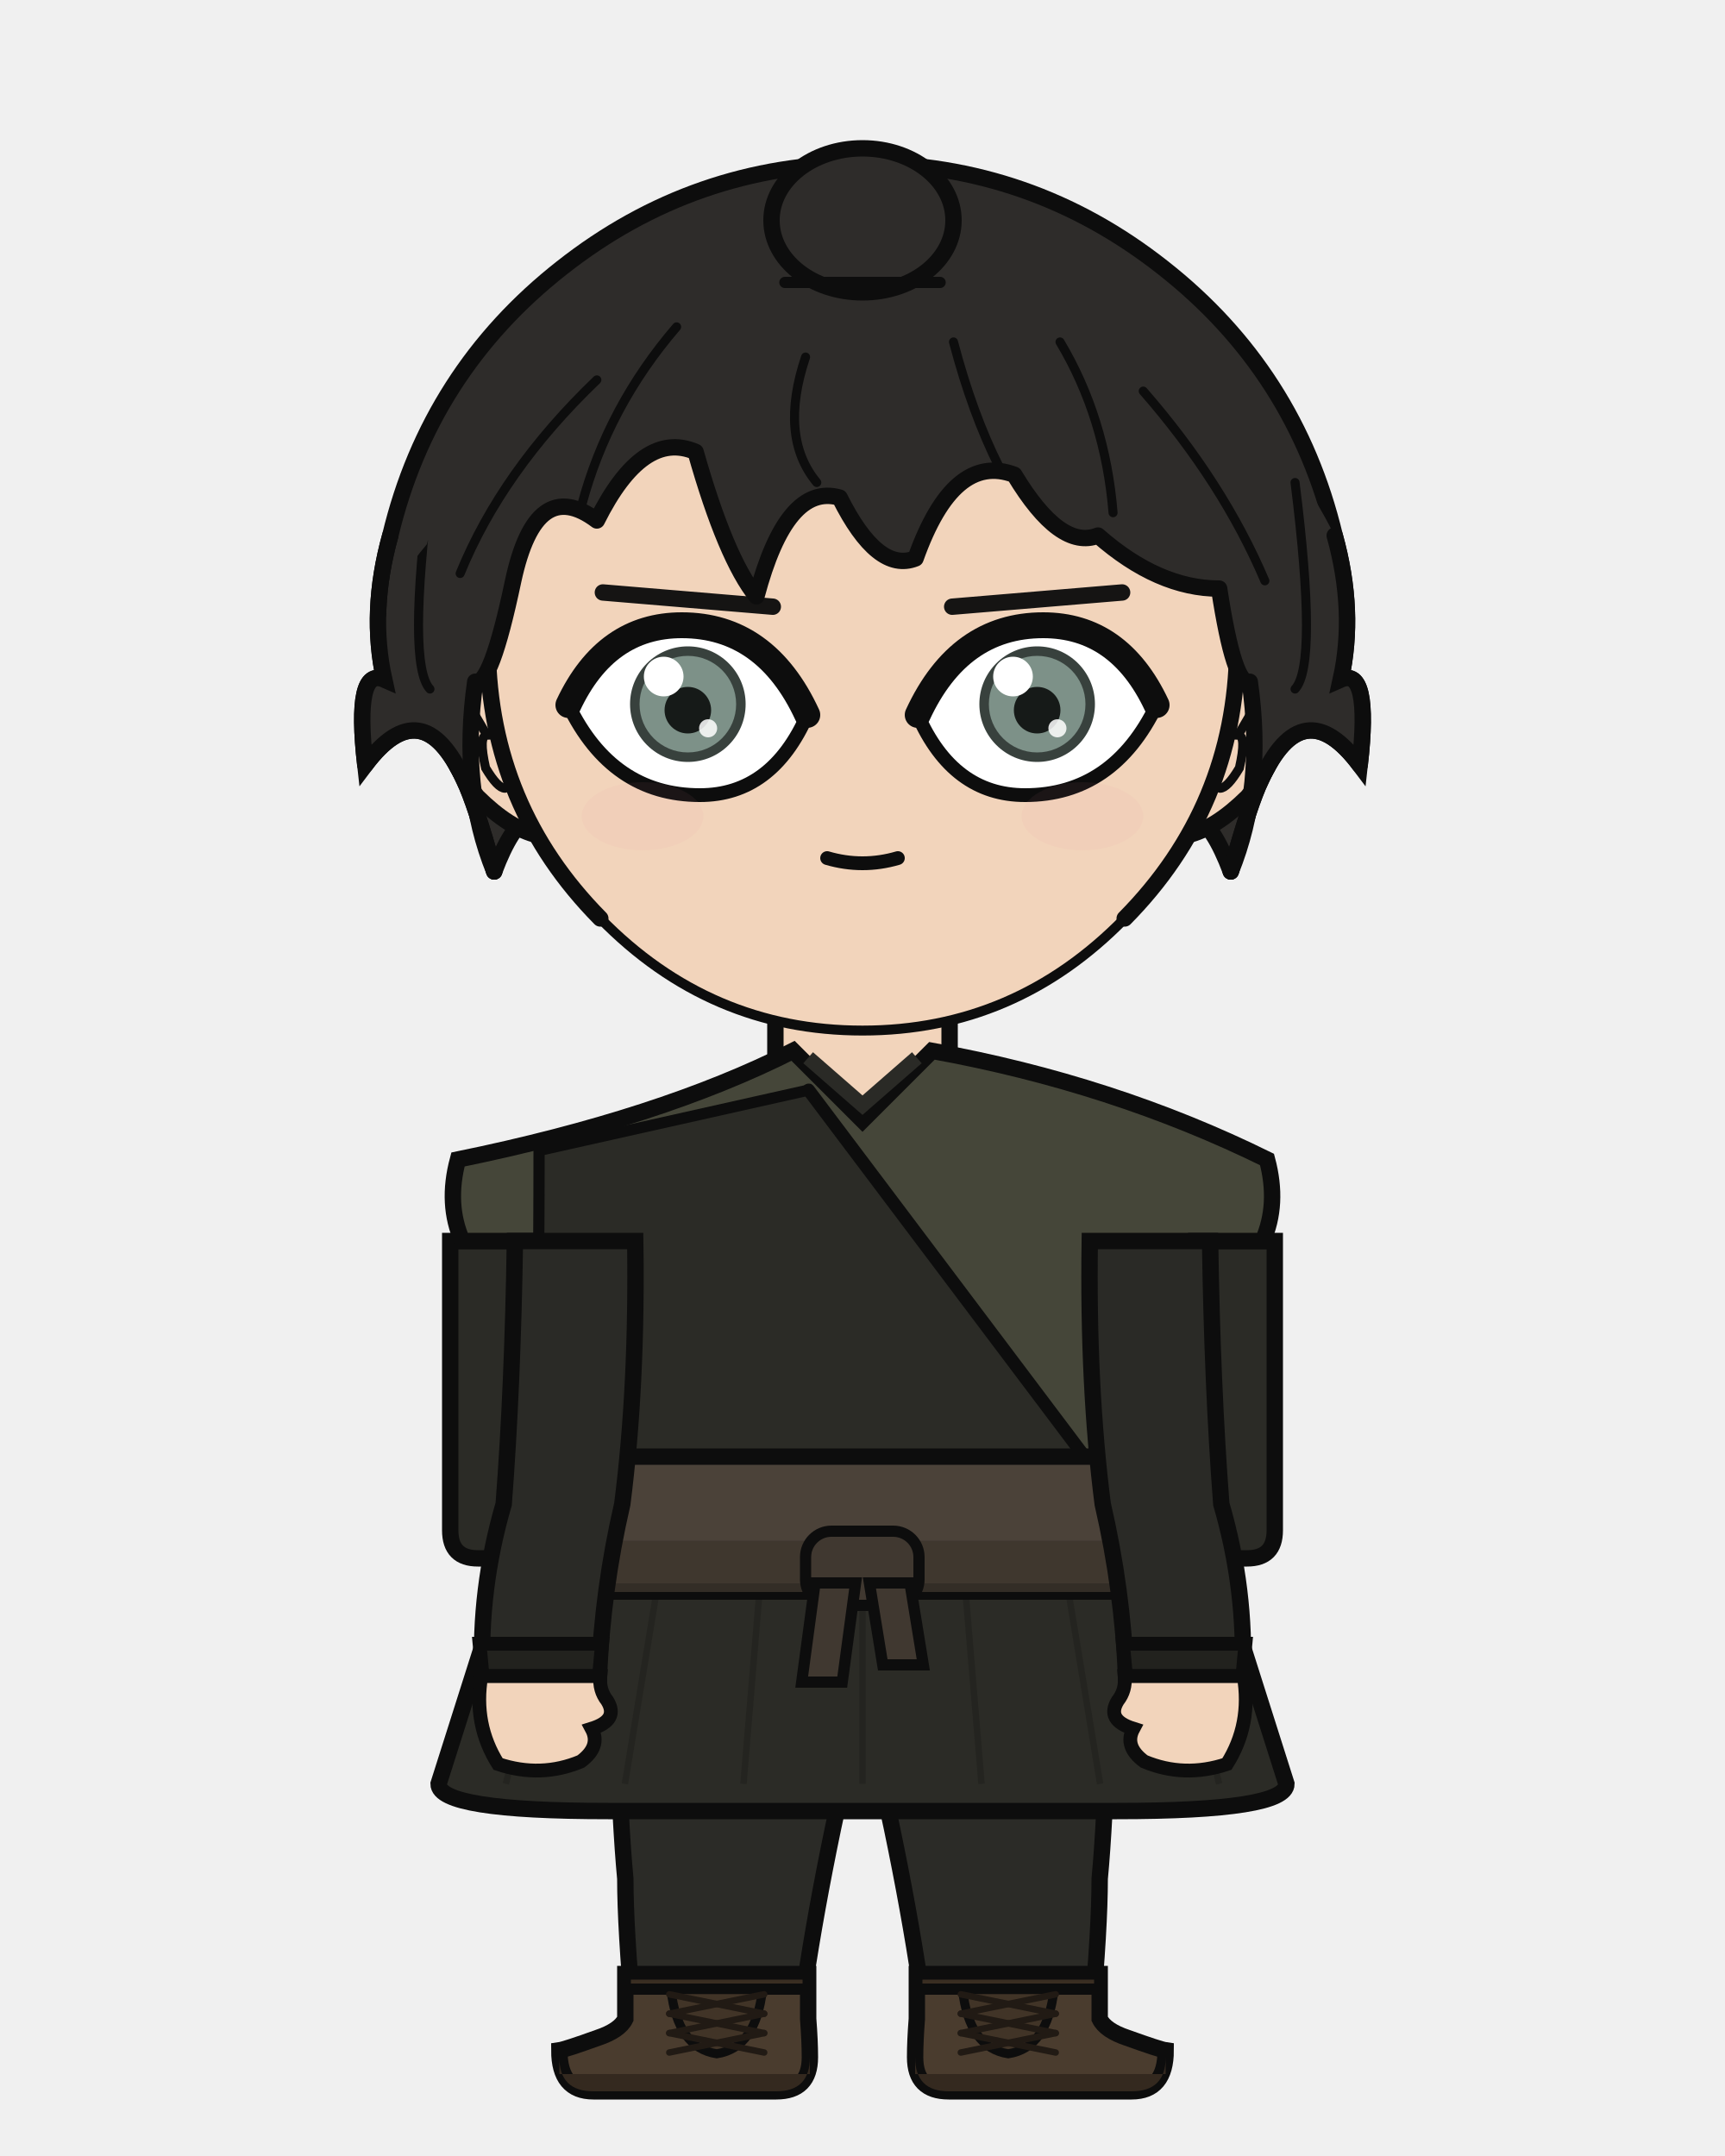
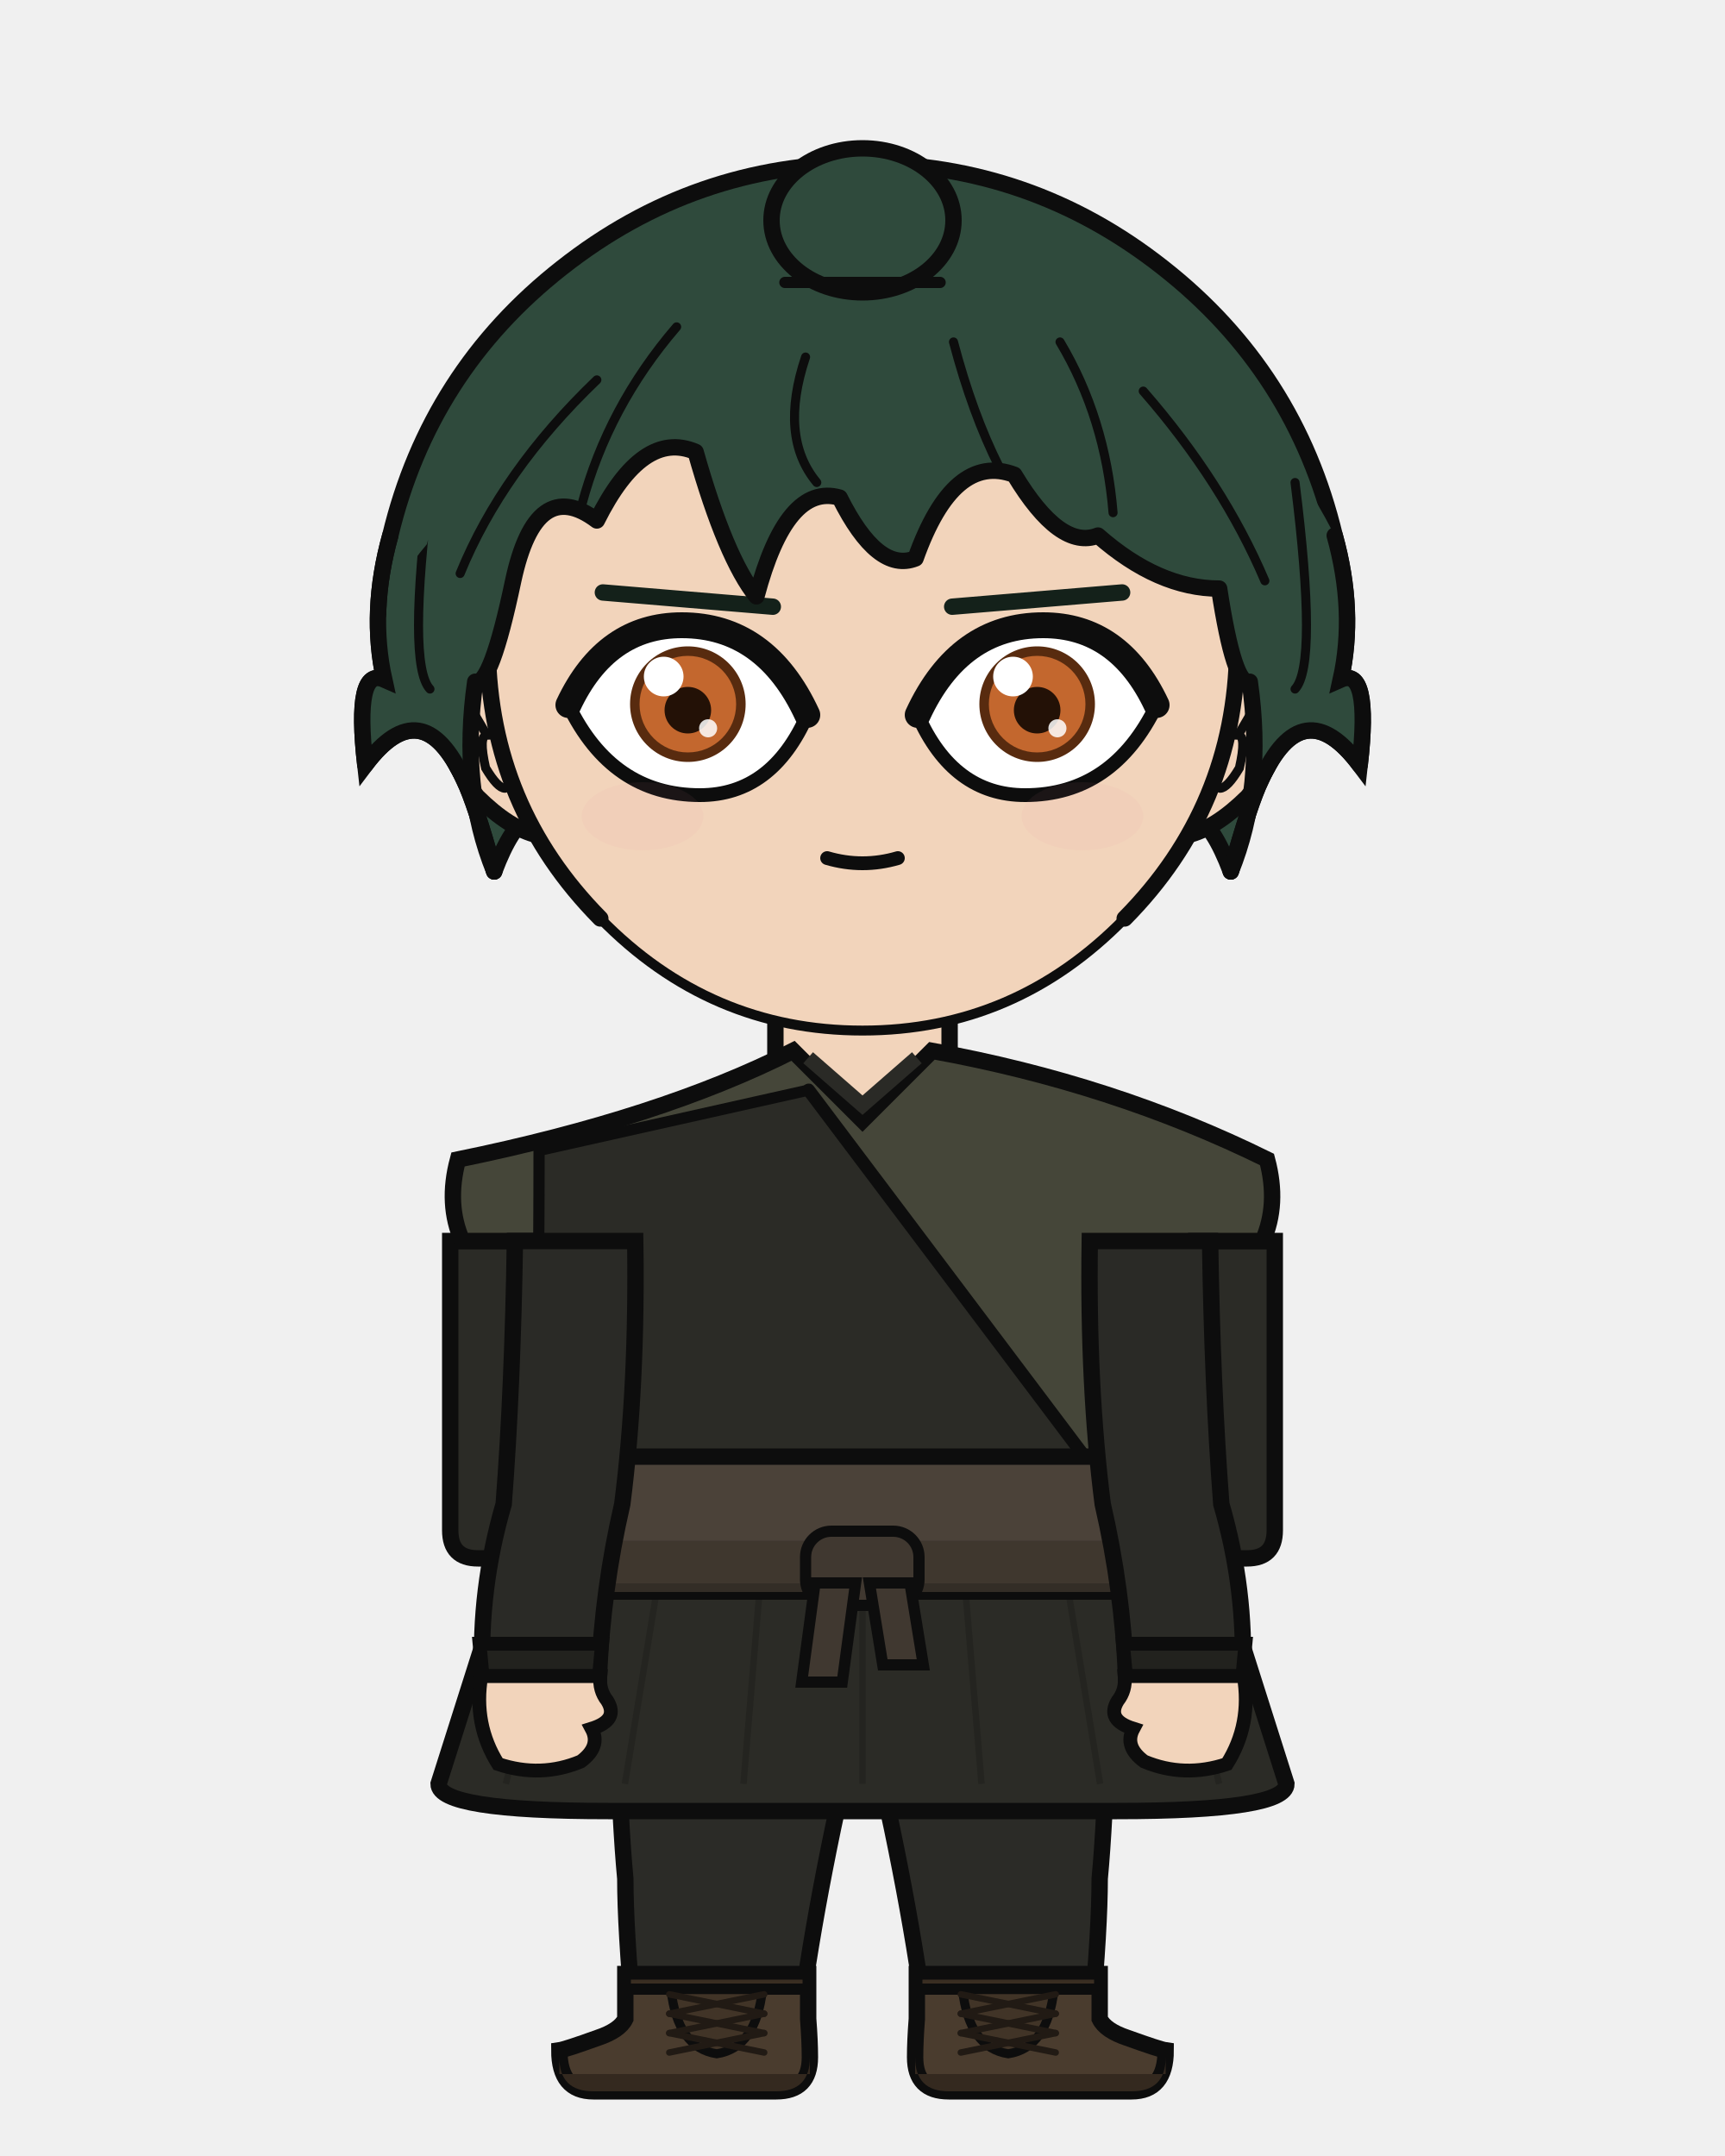
<svg xmlns="http://www.w3.org/2000/svg" width="400" height="500" viewBox="0 0 400 500">
  <defs>
    <clipPath id="hair-front">
      <path d="M 114.6 202.1 Q 106.7 182.7 110.2 158.1 Q 113.8 159.4 119.0 134.7 Q 124.3 110.1 138.4 120.7 Q 149.0 99.5 161.3 104.8 Q 168.3 129.5 175.4 138.3 Q 182.4 111.9 194.7 115.4 Q 203.5 133.0 212.3 129.5 Q 221.1 104.8 235.2 110.1 Q 245.8 127.7 254.6 124.2 Q 268.6 136.5 282.7 136.5 Q 286.2 159.4 289.8 158.1 Q 293.3 182.7 285.4 202.1 Q 289.8 186.2 292.4 180.9 Q 302.1 159.8 315.3 177.4 Q 317.9 154.5 310.9 157.6 Q 314.4 141.8 309.5 124.2 Q 292.5 91.3 264.3 69.0 Q 236.0 46.7 200.0 46.7 Q 164.0 46.7 135.7 69.0 Q 107.5 91.3 99.0 126.2 Q 85.6 141.8 89.1 157.6 Q 82.1 154.5 84.7 177.4 Q 97.9 159.8 107.6 180.9 Q 110.2 186.2 114.6 202.1 Z" />
    </clipPath>
  </defs>
-   <path d="M 90.5 124.2 Q 99.6 86.2 130.3 62.1 Q 161.0 37.9 200.0 37.9 Q 239.0 37.9 269.7 62.1 Q 300.4 86.2 309.5 124.2 Q 314.4 141.8 310.9 157.6 Q 317.9 154.5 315.3 177.4 Q 302.1 159.8 292.4 180.9 Q 289.8 186.2 285.4 202.1 Q 277.4 180.9 268.6 193.3 Q 259.8 198.5 247.5 223.2 Q 226.4 198.5 200.0 203.8 Q 173.6 198.5 152.5 223.2 Q 140.2 198.5 131.4 193.3 Q 122.6 180.9 114.6 202.1 Q 110.2 186.2 107.6 180.9 Q 97.9 159.8 84.7 177.4 Q 82.1 154.5 89.1 157.6 Q 85.6 141.8 90.5 124.2 Z" fill="#2e2c2a" />
+   <path d="M 90.5 124.2 Q 99.6 86.2 130.3 62.1 Q 161.0 37.9 200.0 37.9 Q 239.0 37.9 269.7 62.1 Q 300.4 86.2 309.5 124.2 Q 314.4 141.8 310.9 157.6 Q 317.9 154.5 315.3 177.4 Q 302.1 159.8 292.4 180.9 Q 289.8 186.2 285.4 202.1 Q 277.4 180.9 268.6 193.3 Q 259.8 198.5 247.5 223.2 Q 226.4 198.5 200.0 203.8 Q 173.6 198.5 152.5 223.2 Q 140.2 198.5 131.4 193.3 Q 122.6 180.9 114.6 202.1 Q 110.2 186.2 107.6 180.9 Q 97.9 159.8 84.7 177.4 Q 82.1 154.5 89.1 157.6 Q 85.6 141.8 90.5 124.2 Z" fill="#2f4a3c" />
  <path d="M 90.5 124.2 Q 99.6 86.2 130.3 62.1 Q 161.0 37.9 200.0 37.9 Q 239.0 37.9 269.7 62.1 Q 300.4 86.2 309.5 124.2 Q 314.4 141.8 310.9 157.6 Q 317.9 154.5 315.3 177.4 Q 302.1 159.8 292.4 180.9 Q 289.8 186.2 285.4 202.1 Q 277.4 180.9 268.6 193.3 Q 259.8 198.5 247.5 223.2 Q 226.4 198.5 200.0 203.8 Q 173.6 198.5 152.5 223.2 Q 140.2 198.5 131.4 193.3 Q 122.6 180.9 114.6 202.1 Q 110.2 186.2 107.6 180.9 Q 97.9 159.8 84.7 177.4 Q 82.1 154.5 89.1 157.6 Q 85.6 141.8 90.5 124.2 Z" fill="none" stroke="#0d0d0d" stroke-width="3.8" stroke-linecap="round" stroke-linejoin="round" />
  <rect x="179.8" y="225.4" width="40.3" height="40.5" rx="14.1" fill="#f2d4bb" />
  <line x1="179.8" y1="225.4" x2="179.8" y2="265.9" stroke="#0d0d0d" stroke-width="3.8" />
  <line x1="220.2" y1="225.4" x2="220.2" y2="265.9" stroke="#0d0d0d" stroke-width="3.8" />
  <path d="M 142.6 350.6 L 257.4 350.6 Q 257.4 410.2 255.0 435.7 Q 255.0 447.1 253.1 468.2 L 214.5 468.2 Q 210.2 435.7 200.0 393.8 Q 189.8 435.7 185.5 468.2 L 146.9 468.2 Q 145.0 447.1 145.0 435.7 Q 142.6 410.2 142.6 350.6 Z" fill="#2b2b27" stroke="#0d0d0d" stroke-width="3.8" stroke-linejoin="round" />
  <line x1="200.0" y1="355.8" x2="200.0" y2="393.8" stroke="#22221f" stroke-width="1.7" opacity="0.8" />
  <path d="M 145.0 357.5 Q 156.8 370.5 168.5 387.7" fill="none" stroke="#22221f" stroke-width="1.7" opacity="0.8" />
  <path d="M 255.0 357.5 Q 243.2 370.5 231.5 387.7" fill="none" stroke="#22221f" stroke-width="1.7" opacity="0.8" />
  <path d="M 187.4 457.8 L 187.4 468.2 Q 187.8 473.3 187.8 477.1 Q 187.8 485.0 180.0 485.0 L 137.6 485.0 Q 129.7 485.0 129.7 475.5 Q 131.1 475.3 138.6 472.6 Q 143.7 470.9 145.0 468.2 L 145.0 457.8 Z" fill="#4a3c2e" stroke="#0d0d0d" stroke-width="3.8" />
  <path d="M 187.8 481.0 L 129.7 481.0 L 129.7 477.1 Q 129.7 485.0 137.6 485.0 L 180.0 485.0 Q 187.8 485.0 187.8 477.1 Z" fill="#34291f" />
  <rect x="145.0" y="457.8" width="42.4" height="3.5" fill="#3a2e22" stroke="#0d0d0d" stroke-width="2.6" />
  <path d="M 155.6 461.4 L 176.8 461.4 Q 175.3 474.9 166.2 476.3 Q 157.1 474.9 155.6 461.4 Z" fill="#413427" stroke="#0d0d0d" stroke-width="2.1" />
  <line x1="177.2" y1="462.5" x2="155.2" y2="467.0" stroke="#211a14" stroke-width="1.5" stroke-linecap="round" />
  <line x1="155.2" y1="462.5" x2="177.2" y2="467.0" stroke="#211a14" stroke-width="1.5" stroke-linecap="round" />
  <line x1="177.2" y1="467.0" x2="155.2" y2="471.5" stroke="#211a14" stroke-width="1.5" stroke-linecap="round" />
  <line x1="155.2" y1="467.0" x2="177.2" y2="471.5" stroke="#211a14" stroke-width="1.5" stroke-linecap="round" />
  <line x1="177.2" y1="471.5" x2="155.2" y2="476.0" stroke="#211a14" stroke-width="1.5" stroke-linecap="round" />
  <line x1="155.2" y1="471.5" x2="177.2" y2="476.0" stroke="#211a14" stroke-width="1.5" stroke-linecap="round" />
  <path d="M 212.6 457.8 L 212.6 468.2 Q 212.2 473.3 212.2 477.1 Q 212.2 485.0 220.0 485.0 L 262.4 485.0 Q 270.3 485.0 270.3 475.5 Q 268.9 475.3 261.4 472.6 Q 256.3 470.9 255.0 468.2 L 255.0 457.8 Z" fill="#4a3c2e" stroke="#0d0d0d" stroke-width="3.8" />
  <path d="M 212.2 481.0 L 270.3 481.0 L 270.3 477.1 Q 270.3 485.0 262.4 485.0 L 220.0 485.0 Q 212.2 485.0 212.2 477.1 Z" fill="#34291f" />
  <rect x="212.6" y="457.8" width="42.4" height="3.5" fill="#3a2e22" stroke="#0d0d0d" stroke-width="2.6" />
  <path d="M 223.2 461.4 L 244.4 461.4 Q 242.9 474.9 233.8 476.3 Q 224.7 474.9 223.2 461.4 Z" fill="#413427" stroke="#0d0d0d" stroke-width="2.1" />
  <line x1="244.8" y1="462.5" x2="222.8" y2="467.0" stroke="#211a14" stroke-width="1.5" stroke-linecap="round" />
  <line x1="222.8" y1="462.5" x2="244.8" y2="467.0" stroke="#211a14" stroke-width="1.5" stroke-linecap="round" />
  <line x1="244.8" y1="467.0" x2="222.8" y2="471.5" stroke="#211a14" stroke-width="1.5" stroke-linecap="round" />
  <line x1="222.8" y1="467.0" x2="244.8" y2="471.5" stroke="#211a14" stroke-width="1.5" stroke-linecap="round" />
  <line x1="244.8" y1="471.5" x2="222.8" y2="476.0" stroke="#211a14" stroke-width="1.5" stroke-linecap="round" />
  <line x1="222.8" y1="471.5" x2="244.8" y2="476.0" stroke="#211a14" stroke-width="1.5" stroke-linecap="round" />
  <path d="M 122.3 348.8 L 101.7 413.7 Q 101.7 420.0 141.0 420.0 L 259.0 420.0 Q 298.3 420.0 298.3 413.7 L 277.7 348.8 Z" fill="#2b2b26" stroke="#0d0d0d" stroke-width="3.8" />
  <line x1="133.4" y1="348.8" x2="117.3" y2="413.7" stroke="#22221e" stroke-width="1.5" opacity="0.75" />
  <line x1="155.6" y1="348.8" x2="144.9" y2="413.7" stroke="#22221e" stroke-width="1.5" opacity="0.75" />
  <line x1="177.8" y1="348.8" x2="172.4" y2="413.7" stroke="#22221e" stroke-width="1.5" opacity="0.75" />
  <line x1="200.0" y1="348.8" x2="200.0" y2="413.7" stroke="#22221e" stroke-width="1.5" opacity="0.75" />
  <line x1="222.2" y1="348.8" x2="227.6" y2="413.7" stroke="#22221e" stroke-width="1.5" opacity="0.75" />
  <line x1="244.4" y1="348.8" x2="255.1" y2="413.7" stroke="#22221e" stroke-width="1.5" opacity="0.75" />
  <line x1="266.6" y1="348.8" x2="282.7" y2="413.7" stroke="#22221e" stroke-width="1.5" opacity="0.75" />
  <path d="M 122.9 287.8 L 104.4 287.8 L 104.4 354.9 Q 104.4 361.4 110.8 361.4 L 122.9 361.4 Z" fill="#2b2b26" stroke="#0d0d0d" stroke-width="3.8" />
  <path d="M 277.1 287.8 L 295.6 287.8 L 295.6 354.9 Q 295.6 361.4 289.2 361.4 L 277.1 361.4 Z" fill="#2b2b26" stroke="#0d0d0d" stroke-width="3.8" />
  <path d="M 183.9 243.7 Q 153.1 259.3 106.2 268.9 Q 103.4 279.3 107.2 287.8 L 122.6 287.8 Q 122.6 321.4 121.3 348.8 Q 120.5 349.8 120.5 350.6 L 279.5 350.6 Q 279.5 349.8 278.7 348.8 Q 277.4 321.4 277.4 287.8 L 292.8 287.8 Q 296.6 279.3 293.8 268.9 Q 258.1 251.3 216.1 243.7 L 200.0 259.8 Z" fill="#454639" stroke="#0d0d0d" stroke-width="3.8" />
  <path d="M 187.4 245.3 L 200.0 256.3 L 212.6 245.3" fill="none" stroke="#2a2a26" stroke-width="3.4" />
  <path d="M 187.5 252.8 L 125.0 266.8 Q 125.0 348.8 121.3 344.6 L 256.6 344.6 Z" fill="#2b2b26" stroke="#0d0d0d" stroke-width="2.6" />
  <path d="M 187.5 252.8 L 256.6 344.6" fill="none" stroke="#0d0d0d" stroke-width="3.0" stroke-linecap="round" />
  <rect x="119.0" y="337.8" width="162.1" height="31.3" rx="5.6" fill="#4b4239" stroke="#0d0d0d" stroke-width="3.8" />
  <rect x="119.0" y="357.3" width="162.1" height="11.9" rx="5.6" fill="#3c342c" opacity="0.8" />
  <rect x="186.8" y="355.1" width="26.3" height="17.2" rx="6.0" fill="#403830" stroke="#0d0d0d" stroke-width="2.6" />
  <path d="M 189.0 367.1 L 198.4 367.1 L 195.3 390.1 L 185.9 390.1 Z" fill="#403830" stroke="#0d0d0d" stroke-width="2.6" />
  <path d="M 201.6 367.1 L 211.0 367.1 L 214.1 386.1 L 204.7 386.1 Z" fill="#403830" stroke="#0d0d0d" stroke-width="2.6" />
  <path d="M 147.3 287.8 L 119.4 287.8 Q 118.9 321.4 116.8 348.8 Q 111.0 368.7 111.9 388.7 L 138.9 388.7 Q 139.7 368.7 144.3 348.8 Q 147.8 321.4 147.3 287.8 Z" fill="#2a2a26" stroke="#0d0d0d" stroke-width="3.8" />
  <path d="M 111.2 381.2 L 139.6 381.2 L 138.9 388.7 L 111.9 388.7 Z" fill="#22221e" stroke="#0d0d0d" stroke-width="3.2" />
  <path d="M 111.6 388.7 Q 109.7 399.9 115.5 409.1 Q 125.4 412.4 134.7 408.5 Q 139.4 405.0 137.2 400.9 Q 143.6 398.9 140.8 394.4 Q 138.9 392.0 139.2 388.7 Z" fill="#f2d4bb" stroke="#0d0d0d" stroke-width="3.2" />
  <path d="M 252.7 287.8 L 280.6 287.8 Q 281.1 321.4 283.2 348.8 Q 289.0 368.7 288.1 388.7 L 261.1 388.7 Q 260.3 368.7 255.7 348.8 Q 252.2 321.4 252.7 287.8 Z" fill="#2a2a26" stroke="#0d0d0d" stroke-width="3.8" />
  <path d="M 260.4 381.2 L 288.8 381.2 L 288.1 388.7 L 261.1 388.7 Z" fill="#22221e" stroke="#0d0d0d" stroke-width="3.2" />
  <path d="M 288.4 388.7 Q 290.3 399.9 284.5 409.1 Q 274.6 412.4 265.3 408.5 Q 260.6 405.0 262.8 400.9 Q 256.4 398.9 259.2 394.4 Q 261.1 392.0 260.8 388.7 Z" fill="#f2d4bb" stroke="#0d0d0d" stroke-width="3.2" />
  <path d="M 113.1 153.2 Q 108.1 153.5 104.9 158.7 Q 102.2 164.3 104.0 173.5 Q 106.7 180.0 110.7 184.8 Q 118.2 192.2 124.7 193.7 Z" fill="#f2d4bb" />
  <path d="M 113.1 153.2 Q 108.1 153.5 104.9 158.7 Q 102.2 164.3 104.0 173.5 Q 106.7 180.0 110.7 184.8 Q 118.2 192.2 124.7 193.7" fill="none" stroke="#0d0d0d" stroke-width="3.8" stroke-linecap="round" />
  <path d="M 106.6 169.6 Q 105.6 165.1 106.4 163.5 Q 107.3 162.5 108.9 163.7 Q 110.8 166.9 112.9 170.5 Q 110.9 170.6 112.6 178.1 Q 115.4 182.8 117.1 182.8" fill="none" stroke="#0d0d0d" stroke-width="2.1" stroke-linecap="round" />
  <path d="M 286.9 153.2 Q 291.9 153.5 295.1 158.7 Q 297.8 164.3 296.0 173.5 Q 293.3 180.0 289.3 184.8 Q 281.8 192.2 275.3 193.7 Z" fill="#f2d4bb" />
  <path d="M 286.9 153.2 Q 291.9 153.5 295.1 158.7 Q 297.8 164.3 296.0 173.5 Q 293.3 180.0 289.3 184.8 Q 281.8 192.2 275.3 193.7" fill="none" stroke="#0d0d0d" stroke-width="3.8" stroke-linecap="round" />
  <path d="M 293.4 169.6 Q 294.4 165.1 293.6 163.5 Q 292.7 162.5 291.1 163.7 Q 289.2 166.9 287.1 170.5 Q 289.1 170.6 287.4 178.1 Q 284.6 182.8 282.9 182.8" fill="none" stroke="#0d0d0d" stroke-width="2.1" stroke-linecap="round" />
  <path d="M 200.0 62.6 Q 236.1 62.6 261.6 88.3 Q 287.1 114.1 286.9 150.6 Q 286.4 187.1 260.8 213.0 Q 235.4 239.0 200.0 239.0 Q 164.6 239.0 139.2 213.0 Q 113.6 187.1 113.1 150.6 Q 112.9 114.1 138.4 88.3 Q 163.9 62.6 200.0 62.6 Z" fill="#f2d4bb" />
  <path d="M 139.2 213.0 Q 113.6 187.1 113.1 150.6 Q 112.9 114.1 138.4 88.3 Q 163.9 62.6 200.0 62.6 Q 236.1 62.6 261.6 88.3 Q 287.1 114.1 286.9 150.6 Q 286.4 187.1 260.8 213.0" fill="none" stroke="#0d0d0d" stroke-width="3.8" stroke-linecap="round" />
  <path d="M 260.8 213.0 Q 235.4 239.0 200.0 239.0 Q 164.6 239.0 139.2 213.0" fill="none" stroke="#0d0d0d" stroke-width="2.3" stroke-linecap="round" />
-   <line x1="179.2" y1="140.7" x2="139.8" y2="137.4" stroke="#151413" stroke-width="3.8" stroke-linecap="round" />
+   <line x1="179.2" y1="140.7" x2="139.8" y2="137.4" stroke="#14211a" stroke-width="3.8" stroke-linecap="round" />
  <defs>
    <clipPath id="eye-l">
      <path d="M 187.2 165.8 Q 177.6 145.0 158.1 145.0 Q 140.5 145.0 131.8 163.5 Q 141.9 184.4 162.3 184.4 Q 179.0 184.4 187.2 165.8 Z" />
    </clipPath>
  </defs>
  <path d="M 187.2 165.8 Q 177.6 145.0 158.1 145.0 Q 140.5 145.0 131.8 163.5 Q 141.9 184.4 162.3 184.4 Q 179.0 184.4 187.2 165.8 Z" fill="white" stroke="#0d0d0d" stroke-width="3.2" />
  <g clip-path="url(#eye-l)">
-     <circle cx="159.5" cy="163.3" r="13.4" fill="#38413d" />
-     <circle cx="159.5" cy="163.3" r="11.2" fill="#7d9188" />
-     <circle cx="159.5" cy="164.7" r="5.4" fill="#161a18" />
+     <circle cx="159.5" cy="163.3" r="13.4" fill="#582b0f" />
+     <circle cx="159.5" cy="163.3" r="11.2" fill="#c3672e" />
+     <circle cx="159.5" cy="164.7" r="5.4" fill="#231106" />
    <circle cx="153.9" cy="156.9" r="4.6" fill="white" />
    <circle cx="164.2" cy="168.9" r="2.1" fill="white" opacity="0.85" />
  </g>
  <path d="M 187.2 165.8 Q 177.6 145.0 158.1 145.0 Q 140.5 145.0 131.8 163.5" fill="none" stroke="#0d0d0d" stroke-width="6.0" stroke-linecap="round" />
-   <line x1="220.8" y1="140.7" x2="260.2" y2="137.4" stroke="#151413" stroke-width="3.8" stroke-linecap="round" />
+   <line x1="220.8" y1="140.7" x2="260.2" y2="137.4" stroke="#14211a" stroke-width="3.8" stroke-linecap="round" />
  <defs>
    <clipPath id="eye-r">
      <path d="M 212.8 165.8 Q 222.4 145.0 241.9 145.0 Q 259.5 145.0 268.2 163.5 Q 258.1 184.4 237.7 184.4 Q 221.0 184.4 212.8 165.8 Z" />
    </clipPath>
  </defs>
  <path d="M 212.8 165.8 Q 222.4 145.0 241.9 145.0 Q 259.5 145.0 268.2 163.5 Q 258.1 184.4 237.7 184.4 Q 221.0 184.4 212.8 165.8 Z" fill="white" stroke="#0d0d0d" stroke-width="3.2" />
  <g clip-path="url(#eye-r)">
-     <circle cx="240.5" cy="163.3" r="13.4" fill="#38413d" />
-     <circle cx="240.5" cy="163.3" r="11.2" fill="#7d9188" />
-     <circle cx="240.5" cy="164.7" r="5.4" fill="#161a18" />
+     <circle cx="240.5" cy="163.3" r="13.4" fill="#582b0f" />
+     <circle cx="240.5" cy="163.3" r="11.2" fill="#c3672e" />
+     <circle cx="240.5" cy="164.7" r="5.4" fill="#231106" />
    <circle cx="234.9" cy="156.9" r="4.6" fill="white" />
    <circle cx="245.2" cy="168.9" r="2.1" fill="white" opacity="0.85" />
  </g>
  <path d="M 212.8 165.8 Q 222.4 145.0 241.9 145.0 Q 259.5 145.0 268.2 163.5" fill="none" stroke="#0d0d0d" stroke-width="6.0" stroke-linecap="round" />
  <path d="M 191.8 199.0 Q 200.0 201.4 208.2 199.0" fill="none" stroke="#0d0d0d" stroke-width="3.2" stroke-linecap="round" />
  <ellipse cx="149.0" cy="189.3" rx="14.1" ry="7.9" fill="#e8879a" opacity="0.07" />
  <ellipse cx="251.0" cy="189.3" rx="14.1" ry="7.9" fill="#e8879a" opacity="0.07" />
-   <path d="M 114.6 202.1 Q 106.7 182.7 110.2 158.1 Q 113.8 159.4 119.0 134.7 Q 124.3 110.1 138.4 120.7 Q 149.0 99.5 161.3 104.8 Q 168.3 129.5 175.4 138.3 Q 182.4 111.9 194.7 115.4 Q 203.5 133.0 212.3 129.5 Q 221.1 104.8 235.2 110.1 Q 245.8 127.7 254.6 124.2 Q 268.6 136.5 282.7 136.5 Q 286.2 159.4 289.8 158.1 Q 293.3 182.7 285.4 202.1 Q 289.8 186.2 292.4 180.9 Q 302.1 159.8 315.3 177.4 Q 317.9 154.5 310.9 157.6 Q 314.4 141.8 309.5 124.2 Q 292.5 91.3 264.3 69.0 Q 236.0 46.7 200.0 46.7 Q 164.0 46.7 135.7 69.0 Q 107.5 91.3 99.0 126.2 Q 85.6 141.8 89.1 157.6 Q 82.1 154.5 84.7 177.4 Q 97.9 159.8 107.6 180.9 Q 110.2 186.2 114.6 202.1 Z" fill="#2e2c2a" />
+   <path d="M 114.6 202.1 Q 106.7 182.7 110.2 158.1 Q 113.8 159.4 119.0 134.7 Q 124.3 110.1 138.4 120.7 Q 149.0 99.5 161.3 104.8 Q 168.3 129.5 175.4 138.3 Q 182.4 111.9 194.7 115.4 Q 203.5 133.0 212.3 129.5 Q 221.1 104.8 235.2 110.1 Q 245.8 127.7 254.6 124.2 Q 268.6 136.5 282.7 136.5 Q 286.2 159.4 289.8 158.1 Q 293.3 182.7 285.4 202.1 Q 289.8 186.2 292.4 180.9 Q 302.1 159.8 315.3 177.4 Q 317.9 154.5 310.9 157.6 Q 314.4 141.8 309.5 124.2 Q 292.5 91.3 264.3 69.0 Q 236.0 46.7 200.0 46.7 Q 164.0 46.7 135.7 69.0 Q 107.5 91.3 99.0 126.2 Q 85.6 141.8 89.1 157.6 Q 82.1 154.5 84.7 177.4 Q 97.9 159.8 107.6 180.9 Q 110.2 186.2 114.6 202.1 Z" fill="#2f4a3c" />
  <path d="M 114.6 202.1 Q 106.7 182.7 110.2 158.1 Q 113.8 159.4 119.0 134.7 Q 124.3 110.1 138.4 120.7 Q 149.0 99.5 161.3 104.8 Q 168.3 129.5 175.4 138.3 Q 182.4 111.9 194.7 115.4 Q 203.5 133.0 212.3 129.5 Q 221.1 104.8 235.2 110.1 Q 245.8 127.7 254.6 124.2 Q 268.6 136.5 282.7 136.5 Q 286.2 159.4 289.8 158.1 Q 293.3 182.7 285.4 202.1" fill="none" stroke="#0d0d0d" stroke-width="3.8" stroke-linecap="round" stroke-linejoin="round" />
  <path d="M 285.4 202.1 Q 289.8 186.2 292.4 180.9 Q 302.1 159.8 315.3 177.4 Q 317.9 154.5 310.9 157.6 Q 314.4 141.8 309.5 124.2" fill="none" stroke="#0d0d0d" stroke-width="3.8" stroke-linecap="round" />
  <path d="M 114.6 202.1 Q 110.2 186.2 107.6 180.9 Q 97.9 159.8 84.7 177.4 Q 82.1 154.5 89.1 157.6 Q 85.6 141.8 90.5 124.2" fill="none" stroke="#0d0d0d" stroke-width="3.8" stroke-linecap="round" />
  <path d="M 156.9 75.8 Q 141.0 94.3 134.9 117.1" fill="none" stroke="#0d0d0d" stroke-width="2.1" stroke-linecap="round" clip-path="url(#hair-front)" />
  <path d="M 186.8 82.8 Q 180.6 101.3 189.4 111.9" fill="none" stroke="#0d0d0d" stroke-width="2.1" stroke-linecap="round" clip-path="url(#hair-front)" />
  <path d="M 221.1 79.3 Q 225.5 96.0 231.7 108.3" fill="none" stroke="#0d0d0d" stroke-width="2.1" stroke-linecap="round" clip-path="url(#hair-front)" />
  <path d="M 245.8 79.3 Q 256.3 96.9 258.1 118.9" fill="none" stroke="#0d0d0d" stroke-width="2.1" stroke-linecap="round" clip-path="url(#hair-front)" />
  <path d="M 265.1 90.7 Q 283.6 111.9 293.3 134.7" fill="none" stroke="#0d0d0d" stroke-width="2.1" stroke-linecap="round" clip-path="url(#hair-front)" />
  <path d="M 138.4 88.1 Q 116.4 109.2 106.7 133.0" fill="none" stroke="#0d0d0d" stroke-width="2.1" stroke-linecap="round" clip-path="url(#hair-front)" />
  <path d="M 300.3 111.9 Q 305.6 154.1 300.3 159.8" fill="none" stroke="#0d0d0d" stroke-width="2.1" stroke-linecap="round" clip-path="url(#hair-front)" />
  <path d="M 99.7 111.9 Q 94.4 154.1 99.7 159.8" fill="none" stroke="#0d0d0d" stroke-width="2.1" stroke-linecap="round" clip-path="url(#hair-front)" />
-   <ellipse cx="200.0" cy="51.1" rx="21.1" ry="16.7" fill="#2e2c2a" stroke="#0d0d0d" stroke-width="3.8" />
+   <ellipse cx="200.0" cy="51.1" rx="21.1" ry="16.7" fill="#2f4a3c" stroke="#0d0d0d" stroke-width="3.8" />
  <path d="M 182.0 65.5 L 218.0 65.5" fill="none" stroke="#0d0d0d" stroke-width="2.6" stroke-linecap="round" />
</svg>
